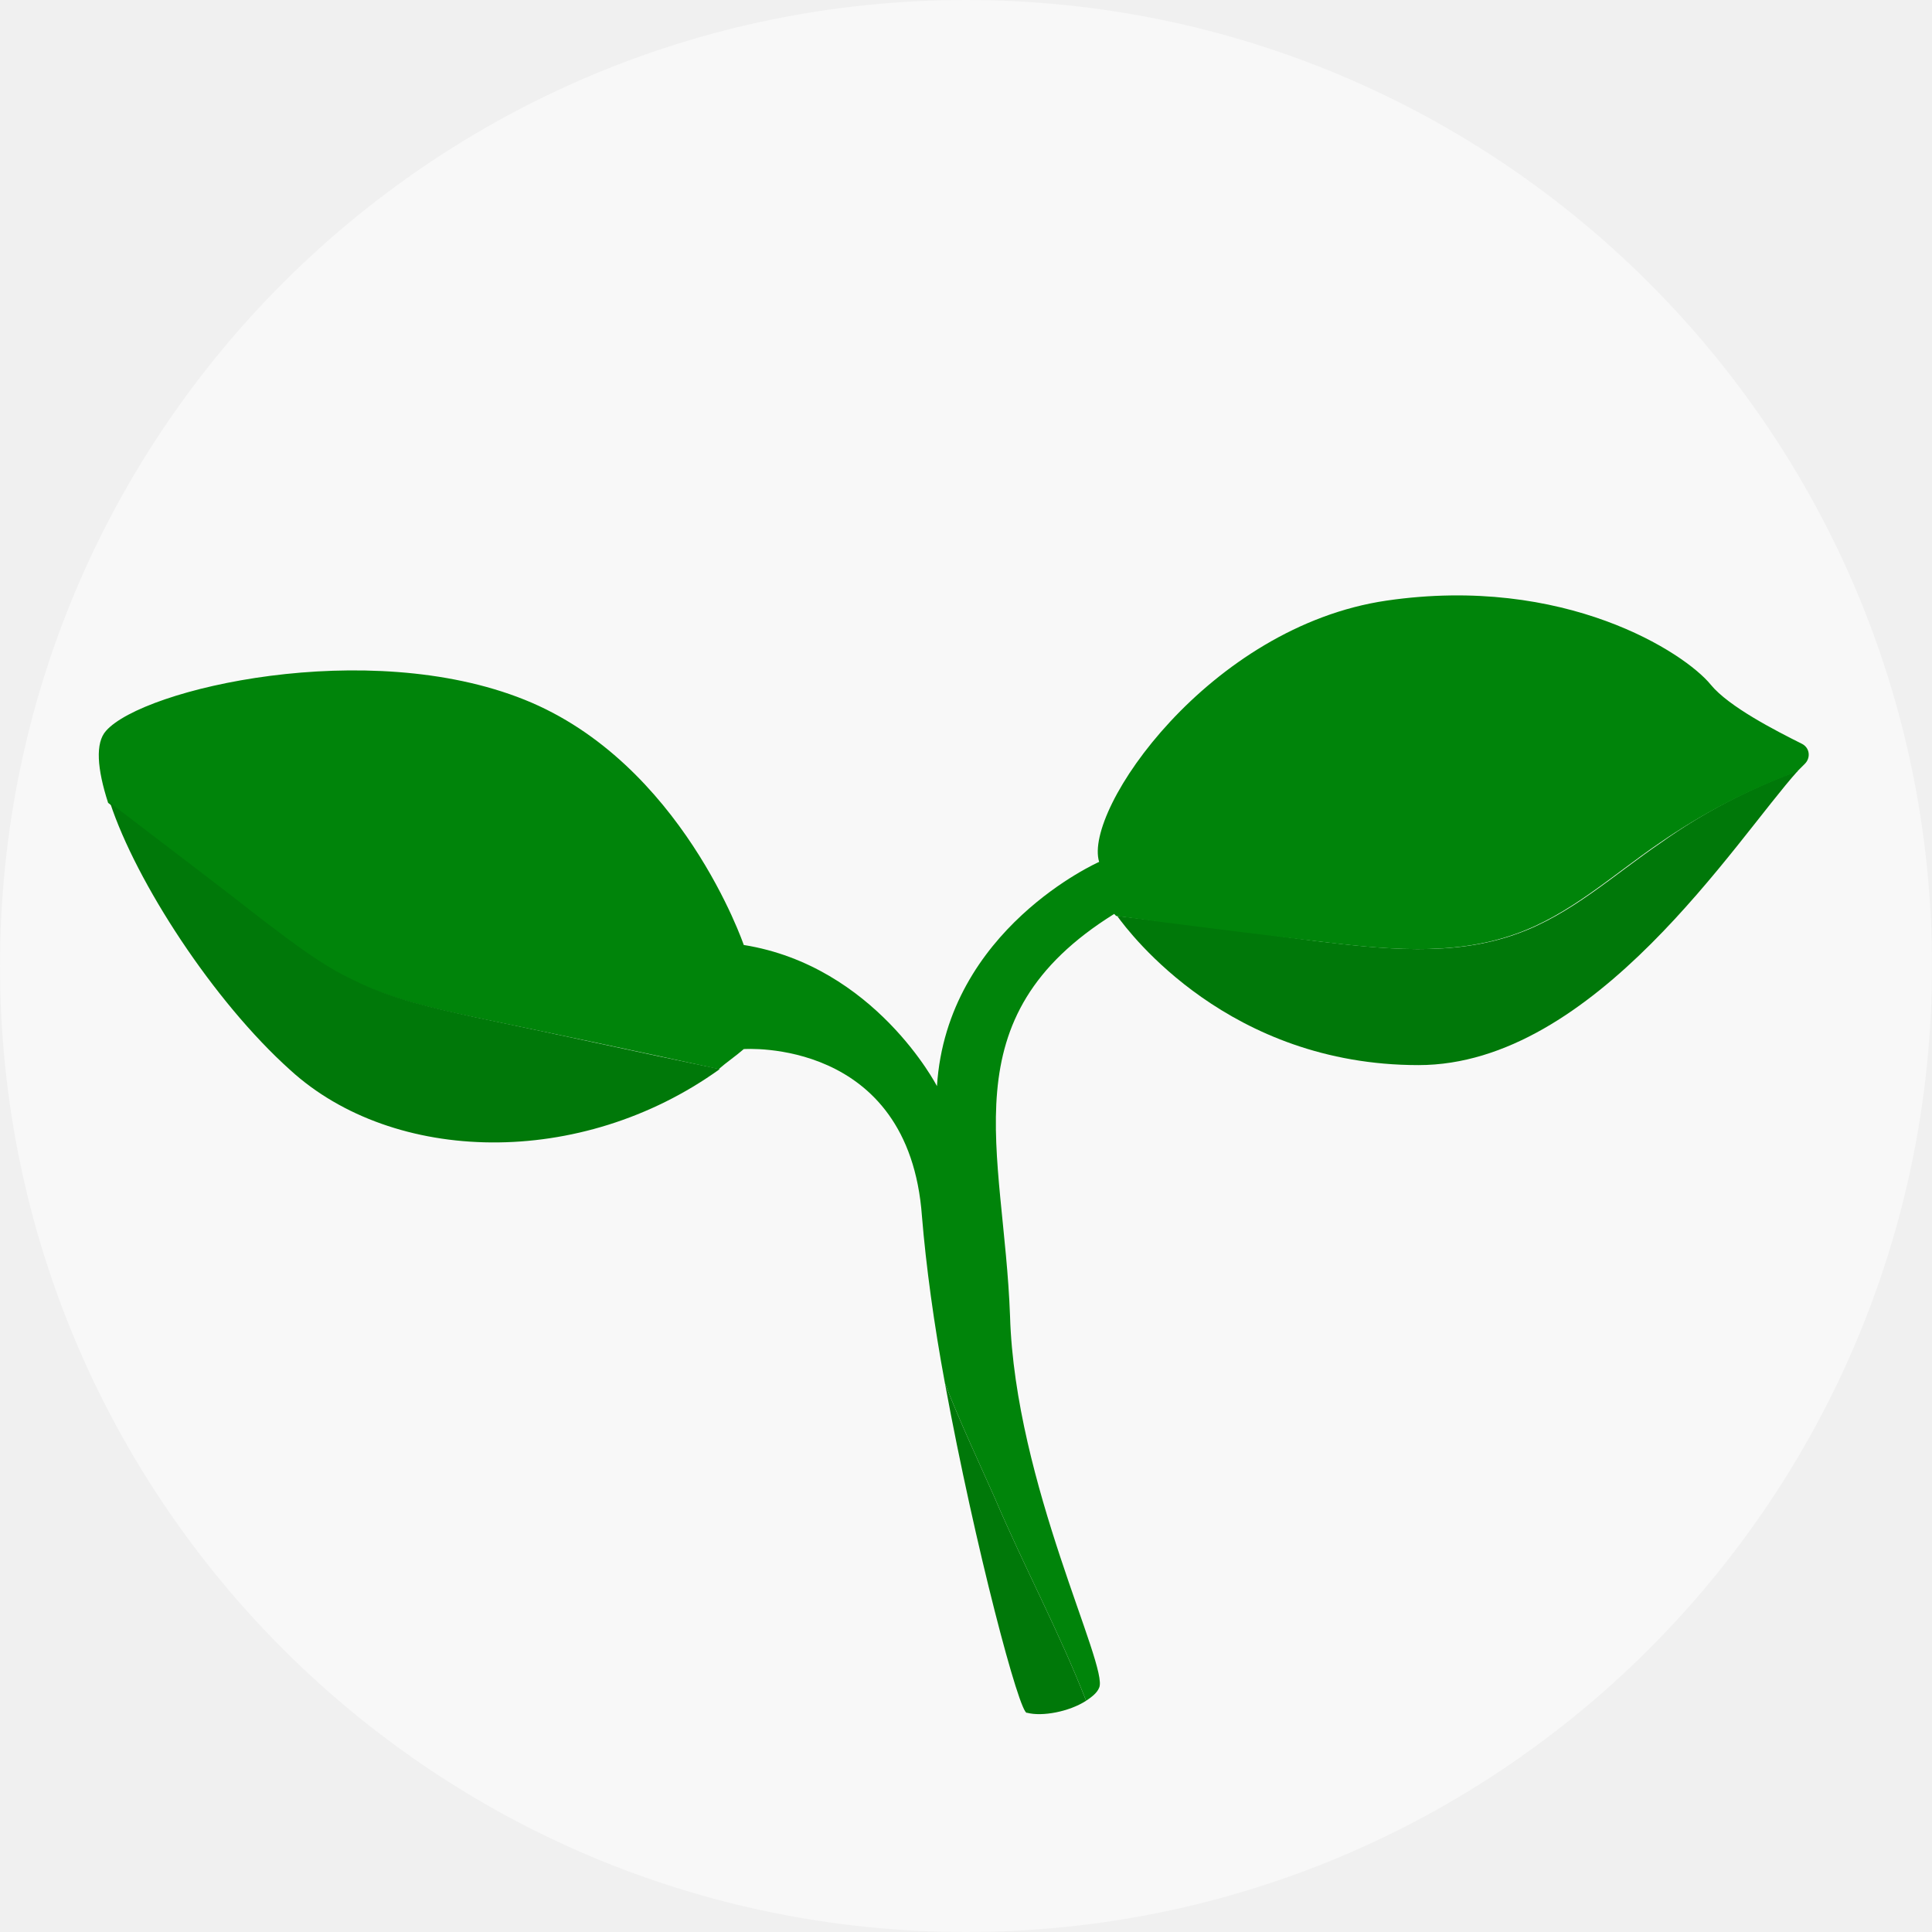
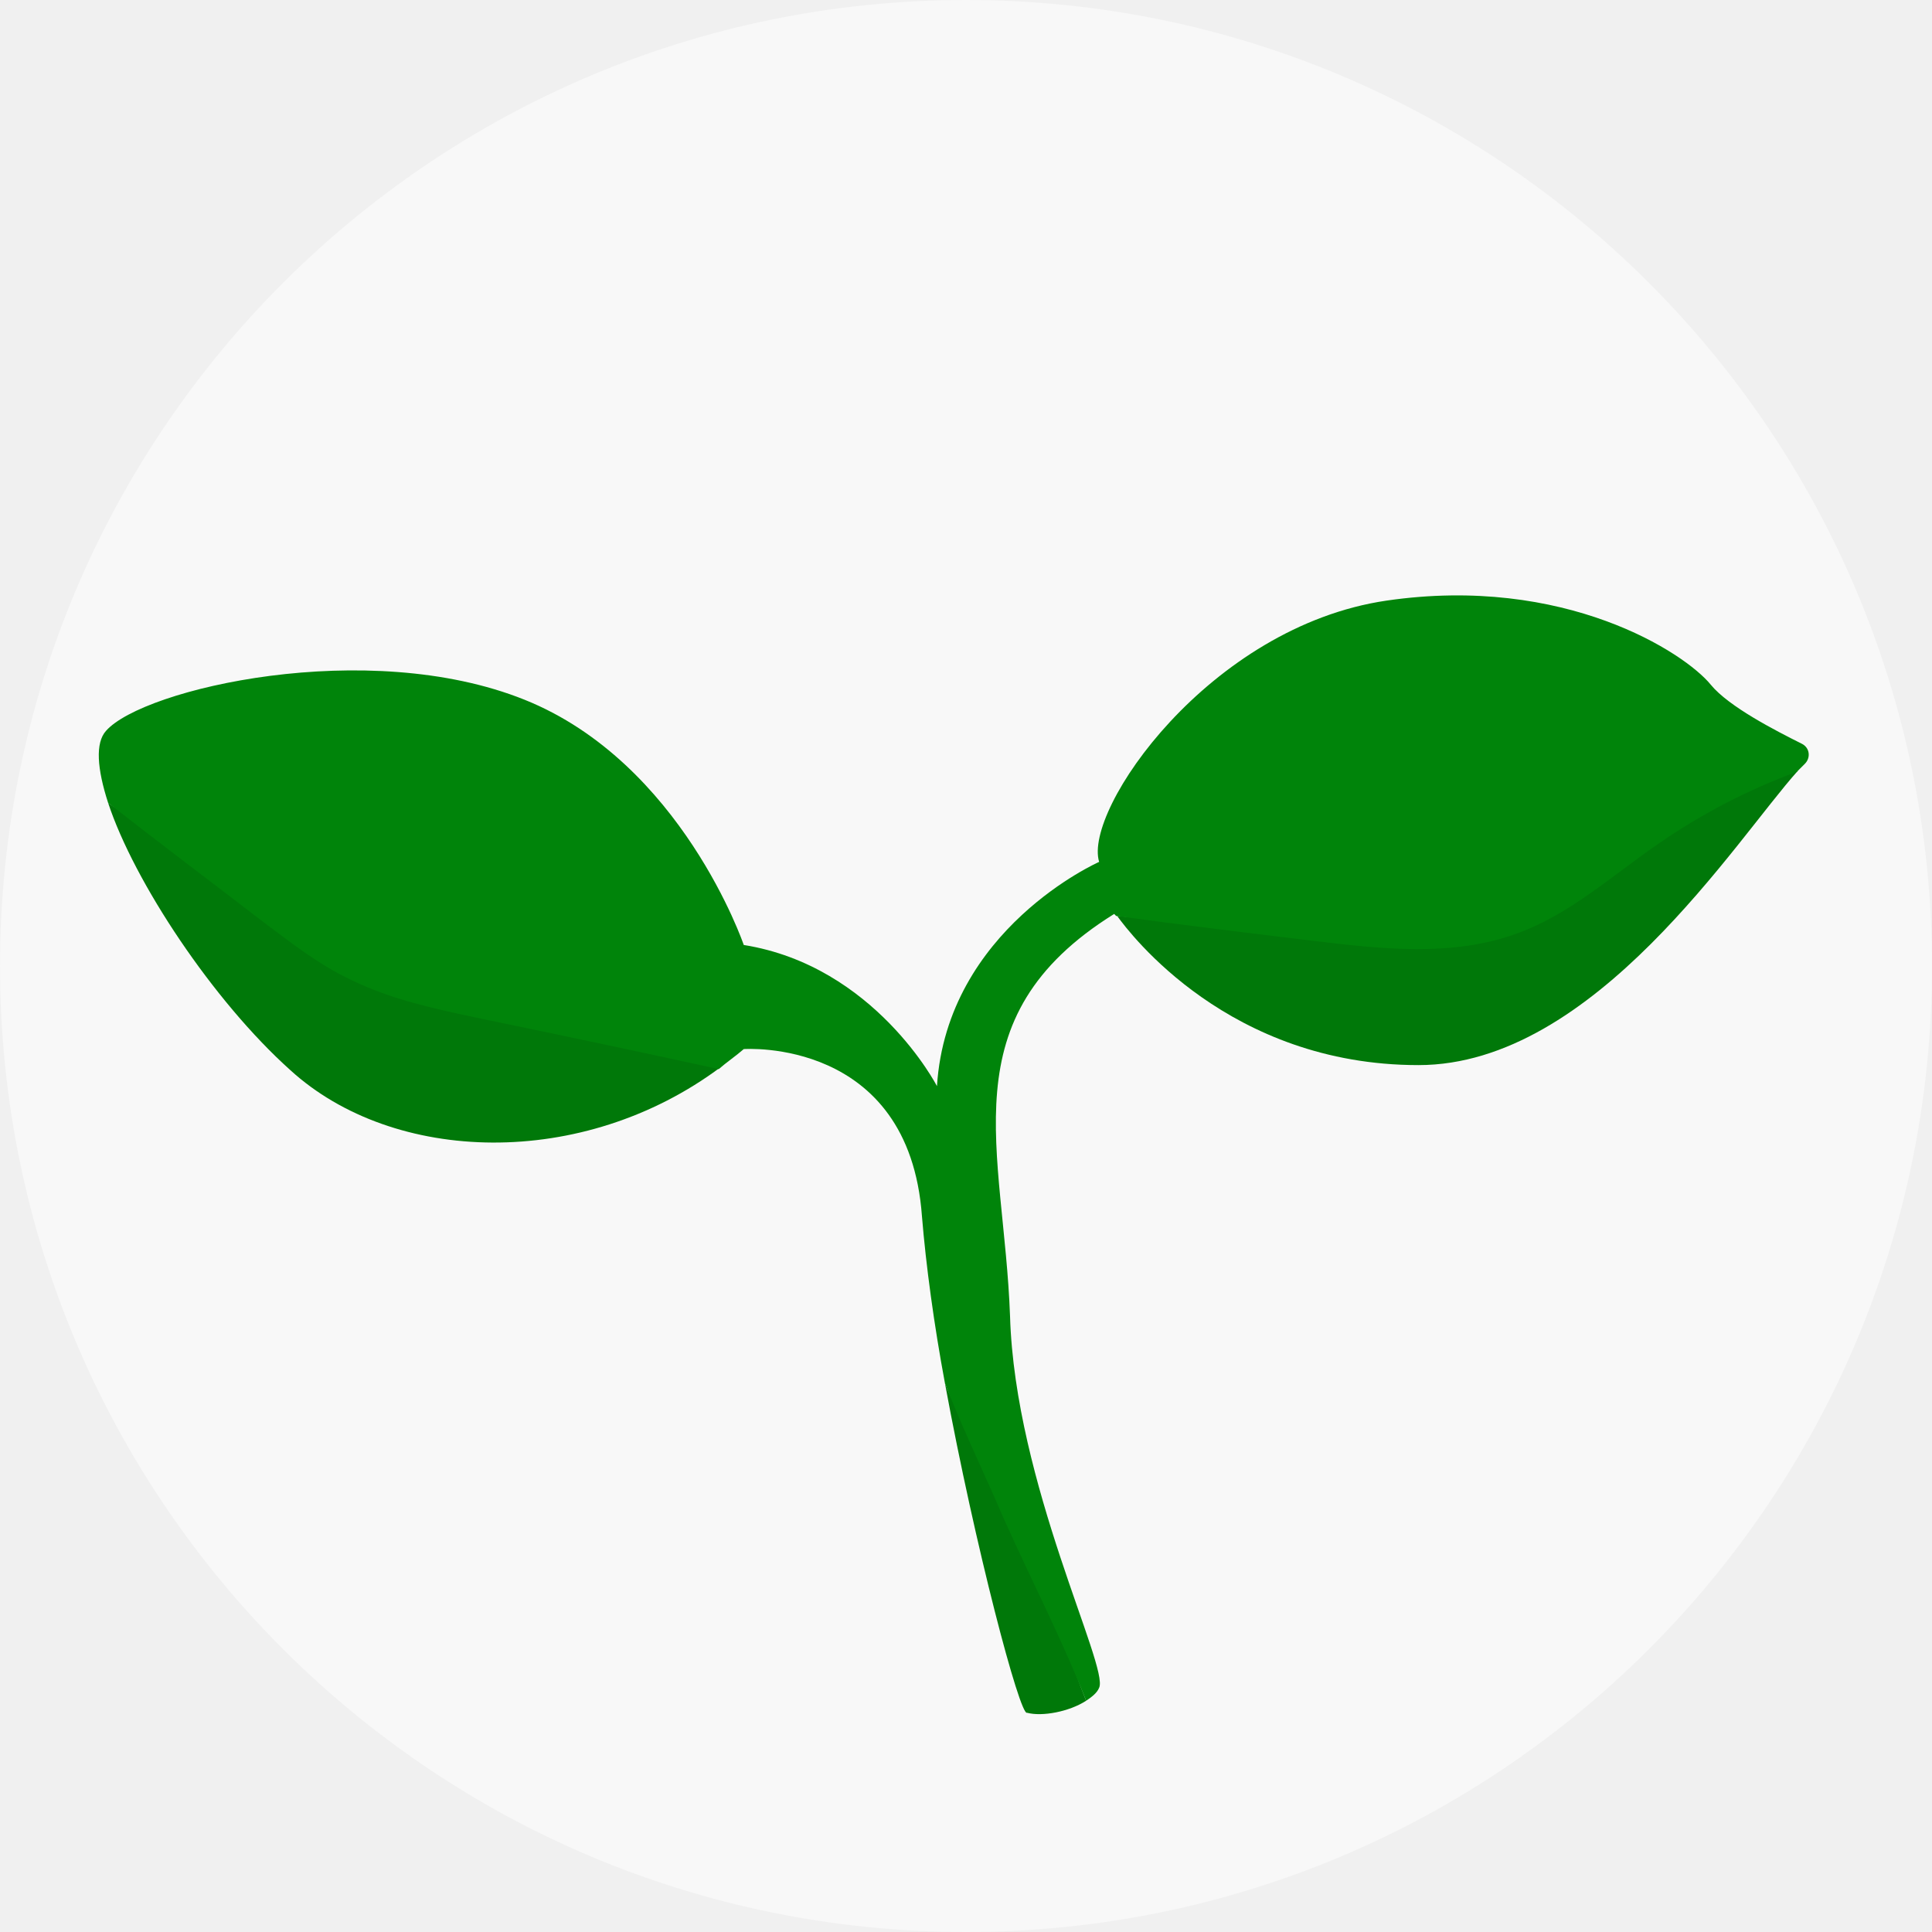
<svg xmlns="http://www.w3.org/2000/svg" version="1.1" id="Layer_1" x="0px" y="0px" viewBox="0 0 193 193" style="enable-background:new 0 0 193 193;" xml:space="preserve">
  <style type="text/css">
- 	.st0{opacity:0.5;fill:#FFFFFF;}
+ 	.st0{opacity:0.5;fill:#FFFFFF;enable-background:new    ;}
	.st1{fill:#007809;}
	.st2{fill:#00840A;}
</style>
  <circle class="st0" cx="96.5" cy="96.5" r="96.5" />
-   <g id="XMLID_7_">
-     <g>
-       <path class="st1" d="M179.6,77c-6.2,6.9-20.3,29.4-37.9,29.4c-18.9,0-28.8-13.1-30.1-14.9c6.6,0.8,13.2,1.6,19.8,2.5    c6.7,0.8,13.7,1.6,20.1-0.7c5.4-1.9,9.7-5.9,14.4-9.1C170.1,81.2,174.7,78.8,179.6,77z" />
-       <path class="st2" d="M108.5,169.9c-2.7-6.9-6.2-13.4-9.1-20.2c-1.5-3.4-3.4-7.4-5-11.5c-1.1-5.9-1.9-11.8-2.3-16.7    c-1.3-17.9-17.8-16.7-17.8-16.7c-0.8,0.7-1.7,1.3-2.5,2c-8.2-1.8-16.3-3.5-24.5-5.2c-4.2-0.9-8.3-1.8-12.2-3.7    c-3.2-1.5-6-3.7-8.8-5.8c-5.2-4-10.4-7.9-15.5-11.9c-1.1-3.4-1.3-6-0.2-7.2c3.7-4.2,26.1-9.4,41.8-3.1    c15.7,6.3,21.9,24.5,21.9,24.5c13.1,2.1,19.3,14.1,19.3,14.1c1-15.7,16.2-22.4,16.2-22.4c-1.6-5.2,11-23.5,28.7-26.1    c17.8-2.6,29.8,5.2,32.4,8.4c1.8,2.2,6.5,4.6,9.1,5.9c0.8,0.4,0.9,1.4,0.3,2c-0.2,0.2-0.5,0.5-0.8,0.8c-4.9,1.8-9.5,4.2-13.7,7.1    c-4.7,3.2-9,7.2-14.4,9.1c-6.4,2.3-13.4,1.5-20.1,0.7c-6.6-0.8-13.2-1.6-19.8-2.5c-0.1-0.1-0.2-0.2-0.2-0.2    c-16.7,10.4-11,23.5-10.4,40.2c0.5,16.7,9.9,35,8.9,37.1C109.6,169.1,109.1,169.5,108.5,169.9z" />
-       <path class="st1" d="M102.6,171.1c-0.7,0.4-5.2-16.6-8.2-32.9c1.6,4.1,3.5,8.1,5,11.5c2.9,6.8,6.4,13.3,9.1,20.2    C106.8,171,104.1,171.5,102.6,171.1z" />
-       <path class="st1" d="M47.4,101.6c8.2,1.7,16.3,3.5,24.5,5.2c-13.9,10-32.6,9.5-42.9,0.1c-7.7-6.9-15.4-18.8-18-26.7    c5.2,4,10.4,7.9,15.5,11.9c2.8,2.1,5.6,4.3,8.8,5.8C39.1,99.8,43.3,100.7,47.4,101.6z" />
-     </g>
-   </g>
+   <path class="st1" d="M179.6,77c-6.2,6.9-20.3,29.4-37.9,29.4c-18.9,0-28.8-13.1-30.1-14.9c6.6,0.8,12.8-3.9,19.4-3  c6.7,0.8,12.7,5.5,19.1,3.2c5.4-1.9,9.6-6.6,14.3-9.8C168.6,78.9,174.7,78.8,179.6,77z" />
+   <path class="st1" d="M102.6,171.1c-0.7,0.4-5.2-16.6-8.2-32.9c1.6,4.1,4.6,6.6,6.1,10c2.9,6.8,5.3,14.8,8,21.7  C106.8,171,104.1,171.5,102.6,171.1z" />
+   <path class="st1" d="M50.6,100.1c8.2,1.7,13.2,4.8,21.4,6.5c-13.8,10.3-32.7,9.7-43,0.3c-7.7-6.9-15.6-18.8-18.2-26.7  c5.5,3.9,12.4,5.1,17.5,9.1c2.8,2.1,6,4,9.2,5.5C41.3,96.7,46.5,99.2,50.6,100.1z" />
+   <path class="st2" d="M108.5,169.9c-2.7-6.9-6.2-13.4-9.1-20.2c-1.5-3.4-3.4-7.4-5-11.5c-1.1-5.9-1.9-11.8-2.3-16.7  c-1.3-17.9-17.8-16.7-17.8-16.7c-0.8,0.7-1.7,1.3-2.5,2c-8.2-1.8-16.3-3.5-24.5-5.2c-4.2-0.9-8.3-1.8-12.2-3.7  c-3.2-1.5-6-3.7-8.8-5.8c-5.2-4-10.4-7.9-15.5-11.9c-1.1-3.4-1.3-6-0.2-7.2c3.7-4.2,26.1-9.4,41.8-3.1s21.9,24.5,21.9,24.5  c13.1,2.1,19.3,14.1,19.3,14.1c1-15.7,16.2-22.4,16.2-22.4c-1.6-5.2,11-23.5,28.7-26.1c17.8-2.6,29.8,5.2,32.4,8.4  c1.8,2.2,6.5,4.6,9.1,5.9c0.8,0.4,0.9,1.4,0.3,2c-0.2,0.2-0.5,0.5-0.8,0.8c-4.9,1.8-9.5,4.2-13.7,7.1c-4.7,3.2-9,7.2-14.4,9.1  c-6.4,2.3-13.4,1.5-20.1,0.7c-6.6-0.8-13.2-1.6-19.8-2.5c-0.1-0.1-0.2-0.2-0.2-0.2c-16.7,10.4-11,23.5-10.4,40.2  c0.5,16.7,9.9,35,8.9,37.1C109.6,169.1,109.1,169.5,108.5,169.9z" />
</svg>
